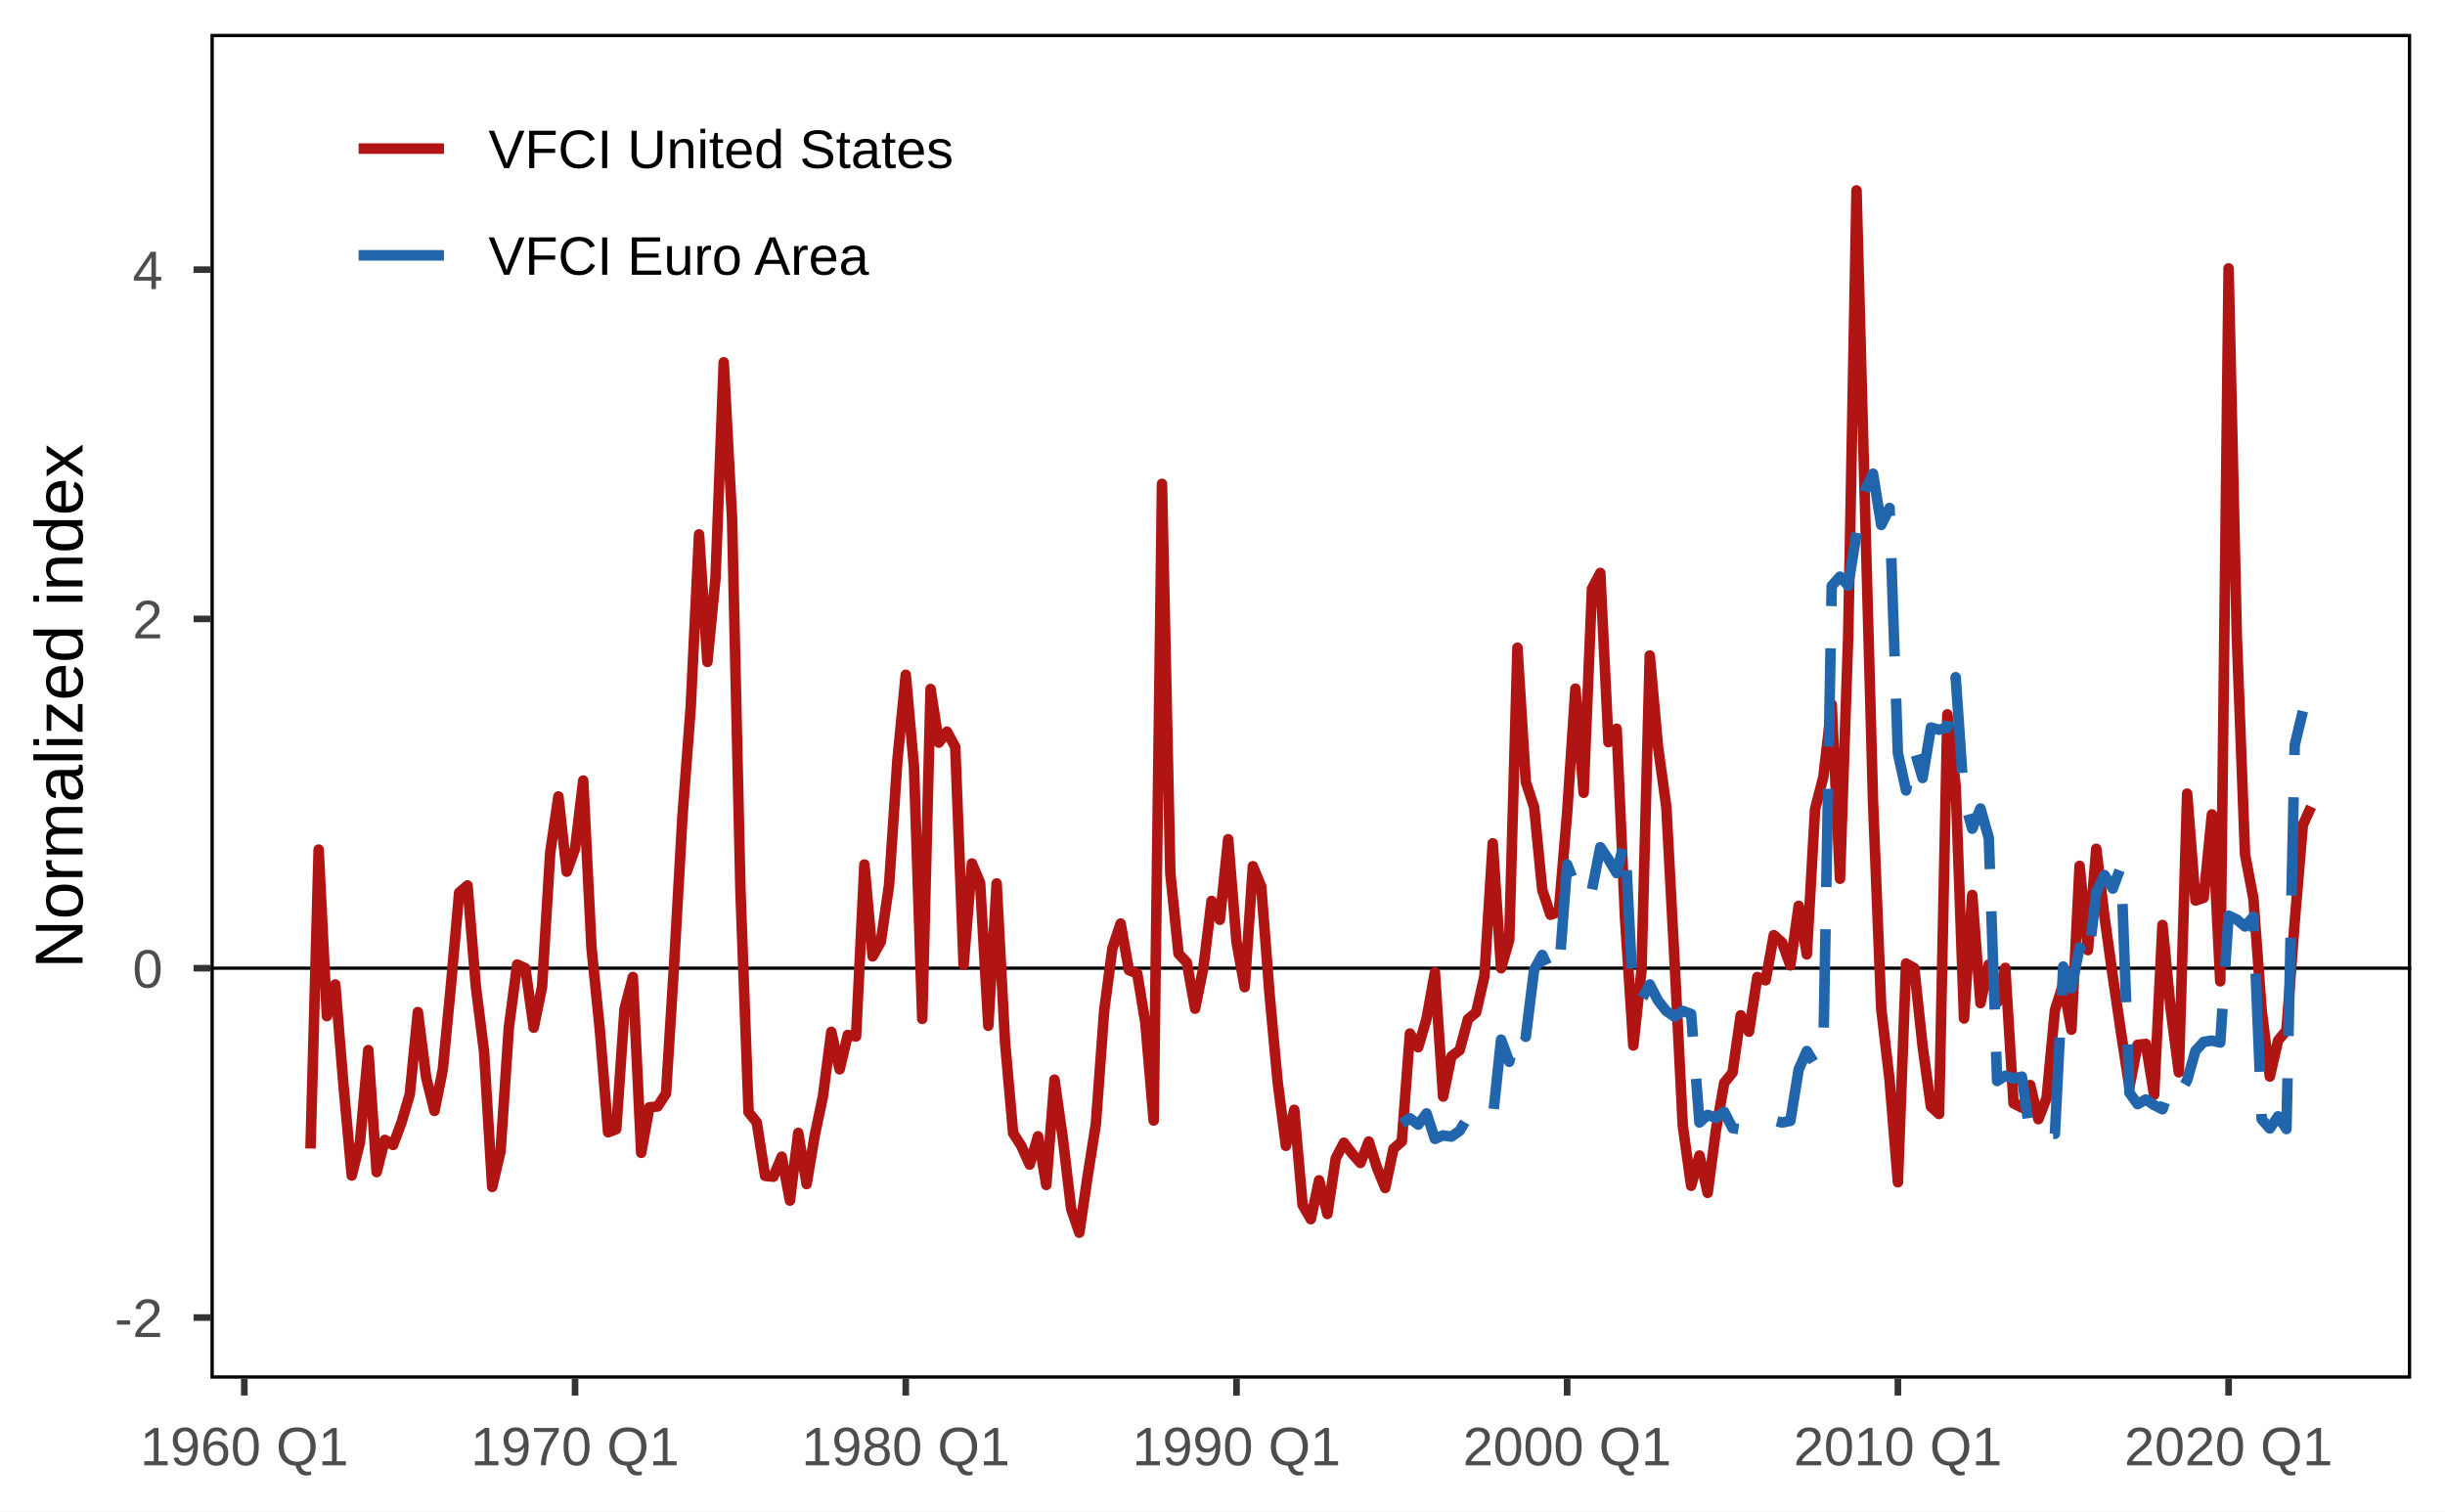
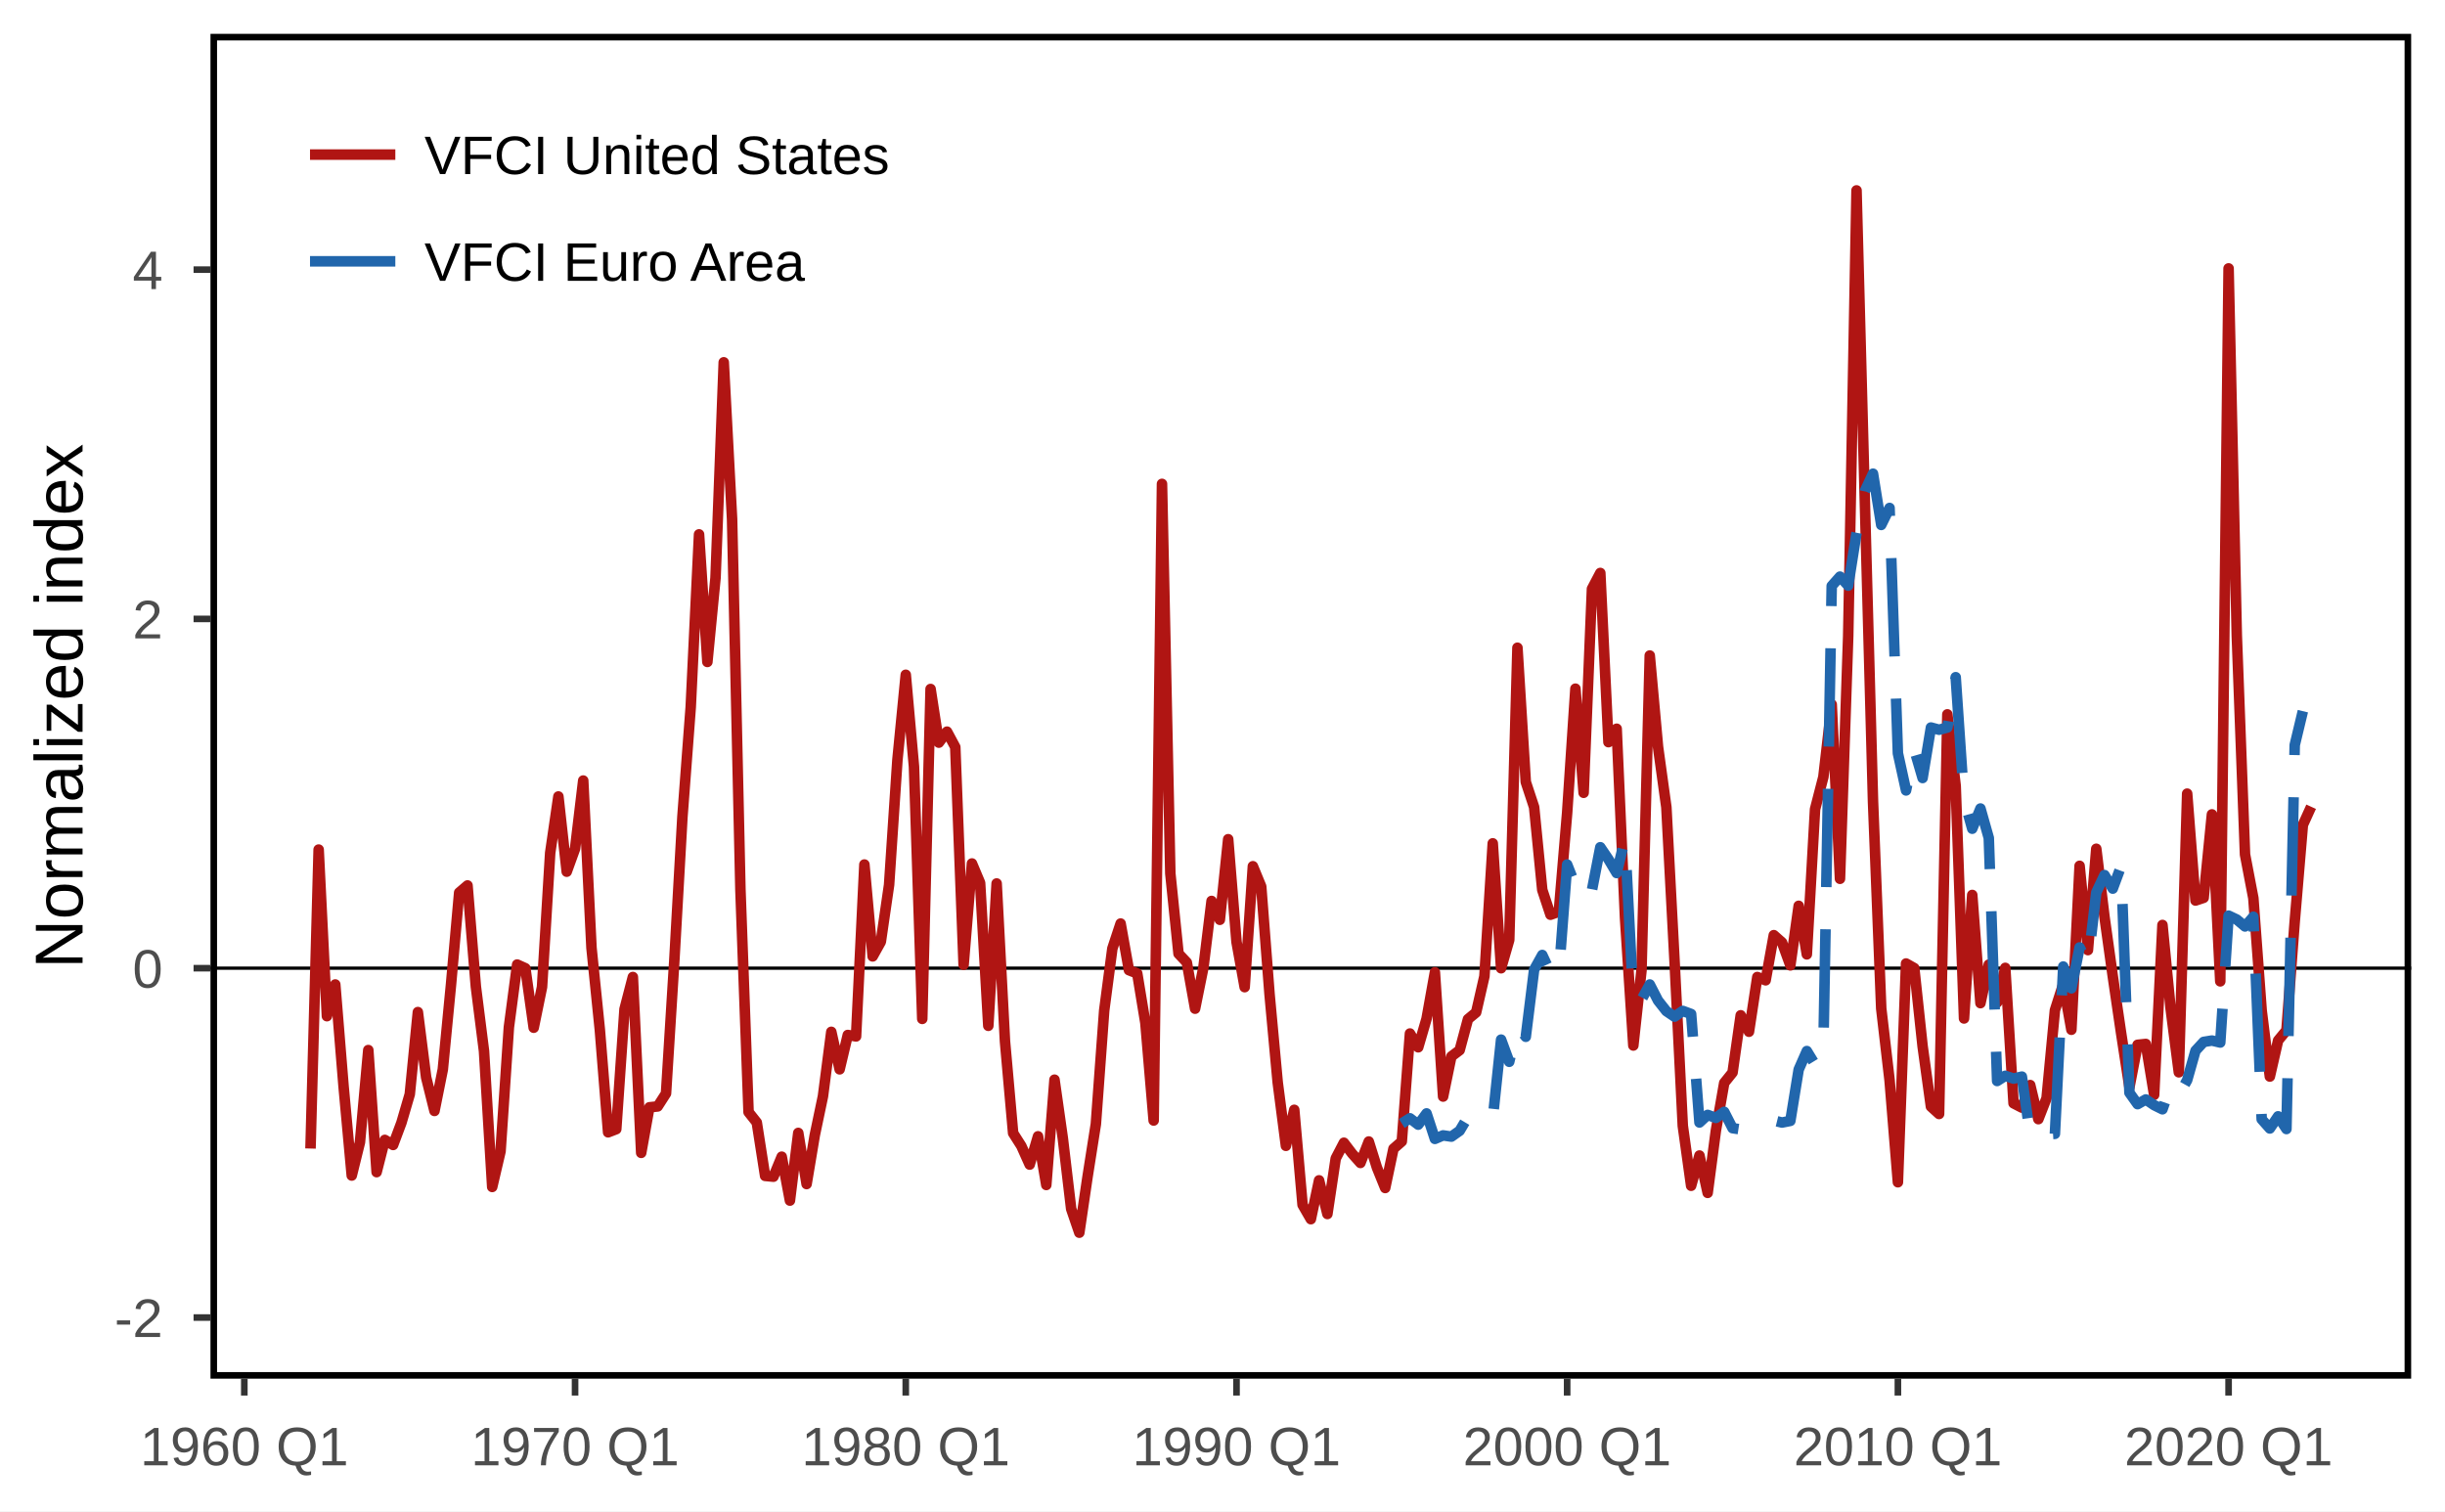
<svg xmlns="http://www.w3.org/2000/svg" class="svglite" width="396.00pt" height="244.75pt" viewBox="0 0 396.00 244.75">
  <defs>
    <style type="text/css">
    .svglite line, .svglite polyline, .svglite polygon, .svglite path, .svglite rect, .svglite circle {
      fill: none;
      stroke: #000000;
      stroke-linecap: round;
      stroke-linejoin: round;
      stroke-miterlimit: 10.00;
    }
    .svglite text {
      white-space: pre;
    }
  </style>
  </defs>
  <rect width="100%" height="100%" style="stroke: none; fill: #FFFFFF;" />
  <defs>
    <clipPath id="cpMC4wMHwzOTYuMDB8MC4wMHwyNDQuNzU=">
      <rect x="0.00" y="0.00" width="396.00" height="244.75" />
    </clipPath>
  </defs>
  <g clip-path="url(#cpMC4wMHwzOTYuMDB8MC4wMHwyNDQuNzU=)">
    <rect x="0" y="0.00" width="396.00" height="244.75" style="stroke-width: 1.07; stroke: #FFFFFF; fill: #FFFFFF;" />
  </g>
  <defs>
    <clipPath id="cpMzQuMDl8MzkwLjUyfDUuNDh8MjIzLjI5">
      <rect x="34.09" y="5.48" width="356.43" height="217.81" />
    </clipPath>
  </defs>
  <g clip-path="url(#cpMzQuMDl8MzkwLjUyfDUuNDh8MjIzLjI5)">
    <rect x="34.09" y="5.48" width="356.43" height="217.81" style="stroke-width: 1.07; stroke: none; fill: #FFFFFF;" />
    <line x1="34.09" y1="156.81" x2="390.52" y2="156.81" style="stroke-width: 0.53; stroke-linecap: butt;" />
    <polyline points="50.29,186.02 51.61,137.60 52.95,164.58 54.30,159.45 55.65,175.99 56.97,190.39 58.30,185.00 59.65,170.07 61.00,189.84 62.33,184.62 63.67,185.44 65.02,181.83 66.37,177.22 67.68,163.92 69.02,174.50 70.37,179.93 71.72,173.21 73.04,159.54 74.37,144.57 75.72,143.41 77.07,159.79 78.39,170.23 79.72,192.24 81.07,186.47 82.42,166.38 83.76,156.22 85.09,156.82 86.44,166.45 87.79,159.85 89.11,138.14 90.44,129.00 91.79,141.18 93.14,137.45 94.46,126.42 95.80,153.51 97.15,166.76 98.49,183.39 99.81,182.88 101.15,163.44 102.50,158.24 103.85,186.72 105.18,179.34 106.52,179.20 107.87,177.10 109.21,155.66 110.53,132.26 111.87,114.56 113.22,86.55 114.57,107.21 115.89,93.57 117.22,58.68 118.57,84.05 119.92,144.05 121.24,180.12 122.57,181.80 123.92,190.45 125.27,190.58 126.61,187.34 127.94,194.45 129.29,183.49 130.64,191.77 131.96,183.88 133.29,177.55 134.64,167.12 135.99,173.19 137.31,167.63 138.65,167.86 140.00,140.02 141.34,154.90 142.66,152.53 144.00,143.31 145.35,123.07 146.70,109.29 148.03,124.15 149.37,165.02 150.72,111.59 152.06,120.28 153.38,118.50 154.72,121.00 156.07,156.26 157.42,139.85 158.74,142.99 160.07,166.14 161.42,143.09 162.77,168.66 164.09,183.52 165.42,185.61 166.77,188.62 168.12,184.04 169.46,191.92 170.79,174.87 172.14,184.37 173.49,195.79 174.81,199.65 176.14,190.62 177.49,182.05 178.84,163.66 180.16,153.63 181.50,149.58 182.85,157.13 184.19,157.66 185.51,165.68 186.85,181.48 188.20,78.37 189.55,141.46 190.88,154.46 192.22,155.88 193.56,163.37 194.91,156.69 196.23,145.92 197.57,148.97 198.92,135.92 200.27,152.56 201.59,159.88 202.92,140.30 204.27,143.58 205.62,161.02 206.94,175.30 208.27,185.58 209.62,179.75 210.97,195.14 212.31,197.46 213.64,191.17 214.99,196.62 216.34,187.62 217.66,185.08 218.99,186.83 220.34,188.35 221.69,184.88 223.01,189.10 224.35,192.41 225.69,186.05 227.04,184.87 228.36,167.39 229.70,169.62 231.05,165.00 232.40,157.48 233.73,177.60 235.07,171.10 236.41,170.09 237.76,165.06 239.08,163.97 240.42,158.12 241.77,136.59 243.12,156.82 244.44,152.24 245.77,104.91 247.12,126.64 248.47,130.73 249.79,144.13 251.12,148.15 252.47,147.67 253.82,131.64 255.16,111.54 256.49,128.40 257.84,95.37 259.19,92.80 260.51,120.20 261.84,118.03 263.19,148.61 264.54,169.33 265.86,157.18 267.20,106.17 268.54,120.96 269.89,130.74 271.21,155.56 272.55,182.34 273.90,192.05 275.25,187.15 276.58,193.20 277.91,183.11 279.26,175.39 280.61,173.71 281.93,164.44 283.27,167.10 284.62,158.24 285.97,158.77 287.29,151.46 288.62,152.64 289.97,156.36 291.32,146.71 292.64,154.57 293.97,131.06 295.32,125.83 296.67,114.10 298.01,142.33 299.34,103.04 300.69,30.84 302.04,81.35 303.36,129.82 304.69,163.33 306.04,174.94 307.39,191.48 308.71,156.05 310.04,156.80 311.39,169.45 312.74,179.22 314.06,180.42 315.40,115.70 316.75,127.30 318.10,164.95 319.43,144.95 320.76,162.47 322.11,156.23 323.46,162.37 324.78,156.76 326.12,178.69 327.47,179.39 328.82,175.74 330.14,181.26 331.47,177.85 332.82,163.62 334.17,159.40 335.49,166.78 336.82,140.23 338.17,153.88 339.52,137.47 340.85,148.50 342.19,158.11 343.54,167.31 344.89,176.08 346.21,169.22 347.54,169.08 348.89,177.33 350.24,149.81 351.56,163.34 352.89,173.67 354.24,128.54 355.59,145.85 356.91,145.41 358.25,131.90 359.60,158.94 360.95,43.47 362.28,102.94 363.61,138.40 364.96,145.46 366.31,163.68 367.63,174.36 368.97,168.52 370.32,166.88 371.66,149.25 372.98,133.61 374.32,130.66 " style="stroke-width: 1.71; stroke: #B01513; stroke-linecap: butt;" />
    <polyline points="227.04,181.96 228.36,181.12 229.70,182.15 231.05,180.33 232.40,184.46 233.73,183.89 235.07,184.09 236.41,183.14 237.76,180.87 239.08,180.97 240.42,181.59 241.77,181.20 243.12,168.38 244.44,171.97 245.77,166.17 247.12,167.92 248.47,157.05 249.79,154.67 251.12,157.53 252.47,157.82 253.82,140.02 255.16,143.42 256.49,141.58 257.84,144.15 259.19,137.22 260.51,139.17 261.84,141.40 263.19,135.82 264.54,162.02 265.86,161.90 267.20,159.45 268.54,162.05 269.89,163.76 271.21,164.66 272.55,163.73 273.90,164.23 275.25,181.80 276.58,180.57 277.91,181.06 279.26,180.08 280.61,182.72 281.93,182.92 283.27,183.36 284.62,182.75 285.97,181.73 287.29,181.48 288.62,181.81 289.97,181.54 291.32,173.23 292.64,170.23 293.97,172.41 295.32,169.70 296.67,94.90 298.01,93.39 299.34,94.85 300.69,86.30 302.04,79.53 303.36,76.72 304.69,85.02 306.04,82.27 307.39,122.00 308.71,128.02 310.04,121.39 311.39,126.01 312.74,117.83 314.06,118.19 315.40,117.83 316.75,109.68 318.10,129.44 319.43,134.22 320.76,130.95 322.11,135.72 323.46,175.08 324.78,174.24 326.12,174.69 327.47,174.37 328.82,183.98 330.14,183.28 331.47,183.72 332.82,183.64 334.17,156.54 335.49,160.07 336.82,153.45 338.17,156.12 339.52,144.54 340.85,141.73 342.19,143.92 343.54,140.29 344.89,176.98 346.21,178.83 347.54,178.07 348.89,178.99 350.24,179.66 351.56,175.87 352.89,177.36 354.24,174.94 355.59,170.18 356.91,168.75 358.25,168.53 359.60,168.85 360.95,148.30 362.28,148.93 363.61,150.05 364.96,148.48 366.31,181.28 367.63,182.77 368.97,180.80 370.32,182.86 371.66,120.68 372.98,115.18 " style="stroke-width: 1.71; stroke: #2166AC; stroke-dasharray: 15.93,6.83; stroke-linecap: butt;" />
-     <rect x="34.09" y="5.48" width="356.43" height="217.81" style="stroke-width: 1.07;" />
+     <rect x="34.09" y="5.48" width="356.43" height="217.81" style="stroke-width: 2.13;" />
  </g>
  <g clip-path="url(#cpMC4wMHwzOTYuMDB8MC4wMHwyNDQuNzU=)">
    <text x="26.37" y="216.54" text-anchor="end" style="font-size: 8.80px;fill: #4D4D4D; font-family: &quot;Arial&quot;;" textLength="7.83px" lengthAdjust="spacingAndGlyphs">-2</text>
    <text x="26.37" y="159.97" text-anchor="end" style="font-size: 8.80px;fill: #4D4D4D; font-family: &quot;Arial&quot;;" textLength="4.90px" lengthAdjust="spacingAndGlyphs">0</text>
    <text x="26.37" y="103.39" text-anchor="end" style="font-size: 8.80px;fill: #4D4D4D; font-family: &quot;Arial&quot;;" textLength="4.90px" lengthAdjust="spacingAndGlyphs">2</text>
    <text x="26.37" y="46.82" text-anchor="end" style="font-size: 8.80px;fill: #4D4D4D; font-family: &quot;Arial&quot;;" textLength="4.90px" lengthAdjust="spacingAndGlyphs">4</text>
    <polyline points="31.35,213.39 34.09,213.39 " style="stroke-width: 1.07; stroke: #333333; stroke-linecap: butt;" />
    <polyline points="31.35,156.81 34.09,156.81 " style="stroke-width: 1.07; stroke: #333333; stroke-linecap: butt;" />
    <polyline points="31.35,100.24 34.09,100.24 " style="stroke-width: 1.07; stroke: #333333; stroke-linecap: butt;" />
    <polyline points="31.35,43.67 34.09,43.67 " style="stroke-width: 1.07; stroke: #333333; stroke-linecap: butt;" />
    <polyline points="39.57,226.03 39.57,223.29 " style="stroke-width: 1.07; stroke: #333333; stroke-linecap: butt;" />
    <polyline points="93.14,226.03 93.14,223.29 " style="stroke-width: 1.07; stroke: #333333; stroke-linecap: butt;" />
    <polyline points="146.70,226.03 146.70,223.29 " style="stroke-width: 1.07; stroke: #333333; stroke-linecap: butt;" />
    <polyline points="200.27,226.03 200.27,223.29 " style="stroke-width: 1.07; stroke: #333333; stroke-linecap: butt;" />
    <polyline points="253.82,226.03 253.82,223.29 " style="stroke-width: 1.07; stroke: #333333; stroke-linecap: butt;" />
    <polyline points="307.39,226.03 307.39,223.29 " style="stroke-width: 1.07; stroke: #333333; stroke-linecap: butt;" />
    <polyline points="360.95,226.03 360.95,223.29 " style="stroke-width: 1.07; stroke: #333333; stroke-linecap: butt;" />
    <text x="39.57" y="237.32" text-anchor="middle" style="font-size: 8.80px;fill: #4D4D4D; font-family: &quot;Arial&quot;;" textLength="33.76px" lengthAdjust="spacingAndGlyphs">1960 Q1</text>
    <text x="93.14" y="237.32" text-anchor="middle" style="font-size: 8.80px;fill: #4D4D4D; font-family: &quot;Arial&quot;;" textLength="33.76px" lengthAdjust="spacingAndGlyphs">1970 Q1</text>
    <text x="146.70" y="237.32" text-anchor="middle" style="font-size: 8.80px;fill: #4D4D4D; font-family: &quot;Arial&quot;;" textLength="33.76px" lengthAdjust="spacingAndGlyphs">1980 Q1</text>
    <text x="200.27" y="237.32" text-anchor="middle" style="font-size: 8.80px;fill: #4D4D4D; font-family: &quot;Arial&quot;;" textLength="33.76px" lengthAdjust="spacingAndGlyphs">1990 Q1</text>
    <text x="253.82" y="237.32" text-anchor="middle" style="font-size: 8.80px;fill: #4D4D4D; font-family: &quot;Arial&quot;;" textLength="33.76px" lengthAdjust="spacingAndGlyphs">2000 Q1</text>
    <text x="307.39" y="237.32" text-anchor="middle" style="font-size: 8.80px;fill: #4D4D4D; font-family: &quot;Arial&quot;;" textLength="33.76px" lengthAdjust="spacingAndGlyphs">2010 Q1</text>
    <text x="360.95" y="237.32" text-anchor="middle" style="font-size: 8.80px;fill: #4D4D4D; font-family: &quot;Arial&quot;;" textLength="33.76px" lengthAdjust="spacingAndGlyphs">2020 Q1</text>
    <text transform="translate(13.37,114.38) rotate(-90)" text-anchor="middle" style="font-size: 11.00px; font-family: &quot;Arial&quot;;" textLength="84.99px" lengthAdjust="spacingAndGlyphs">Normalized index</text>
-     <rect x="56.36" y="15.43" width="17.28" height="17.28" style="stroke-width: 1.07; stroke: none; fill: #FFFFFF;" />
-     <line x1="58.08" y1="24.07" x2="71.91" y2="24.07" style="stroke-width: 1.71; stroke: #B01513; stroke-linecap: butt;" />
-     <rect x="56.36" y="32.71" width="17.28" height="17.28" style="stroke-width: 1.07; stroke: none; fill: #FFFFFF;" />
-     <line x1="58.08" y1="41.35" x2="71.91" y2="41.35" style="stroke-width: 1.71; stroke: #2166AC; stroke-dasharray: 15.93,6.83; stroke-linecap: butt;" />
-     <text x="79.12" y="27.22" style="font-size: 8.80px; font-family: &quot;Arial&quot;;" textLength="75.28px" lengthAdjust="spacingAndGlyphs">VFCI United States</text>
-     <text x="79.12" y="44.50" style="font-size: 8.80px; font-family: &quot;Arial&quot;;" textLength="62.09px" lengthAdjust="spacingAndGlyphs">VFCI Euro Area</text>
+     <rect x="48.48" y="16.40" width="17.28" height="17.28" style="stroke-width: 1.07; stroke: none; fill: #FFFFFF;" />
+     <line x1="50.21" y1="25.04" x2="64.03" y2="25.04" style="stroke-width: 1.71; stroke: #B01513; stroke-linecap: butt;" />
+     <rect x="48.48" y="33.68" width="17.28" height="17.28" style="stroke-width: 1.07; stroke: none; fill: #FFFFFF;" />
+     <line x1="50.21" y1="42.32" x2="64.03" y2="42.32" style="stroke-width: 1.71; stroke: #2166AC; stroke-dasharray: 15.93,6.83; stroke-linecap: butt;" />
+     <text x="68.75" y="28.20" style="font-size: 8.80px; font-family: &quot;Arial&quot;;" textLength="75.28px" lengthAdjust="spacingAndGlyphs">VFCI United States</text>
+     <text x="68.75" y="45.48" style="font-size: 8.80px; font-family: &quot;Arial&quot;;" textLength="62.09px" lengthAdjust="spacingAndGlyphs">VFCI Euro Area</text>
  </g>
</svg>
